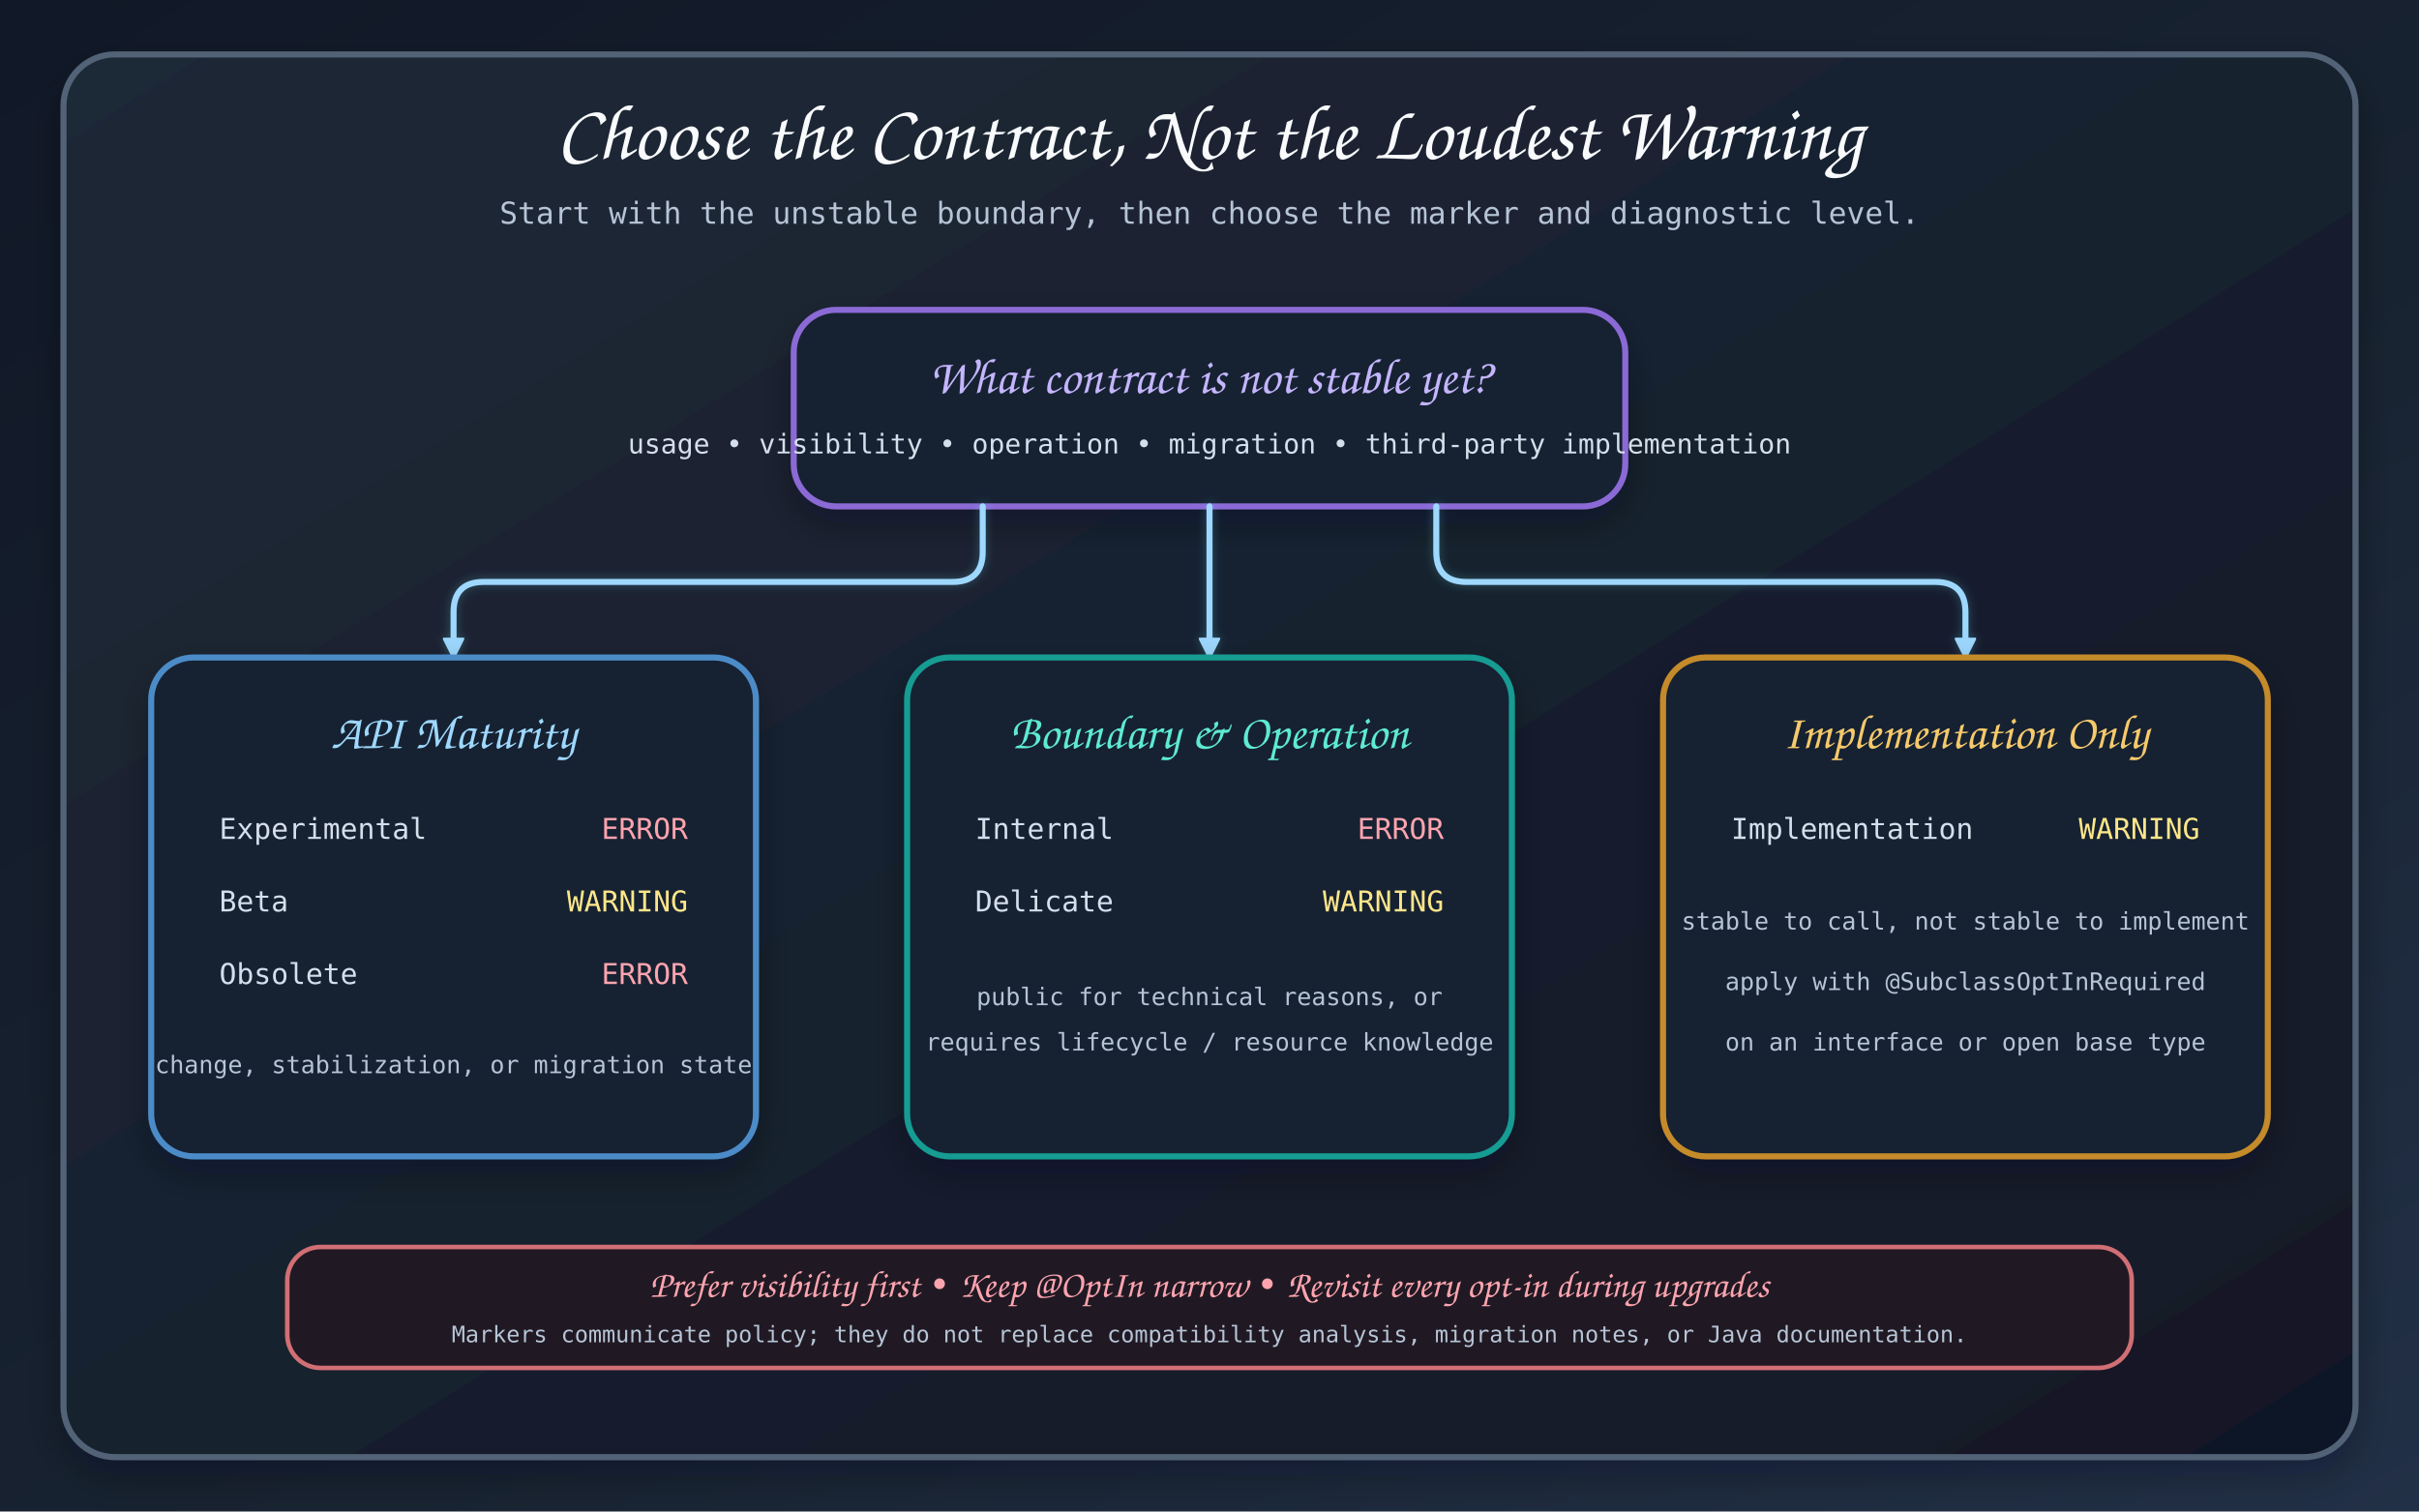
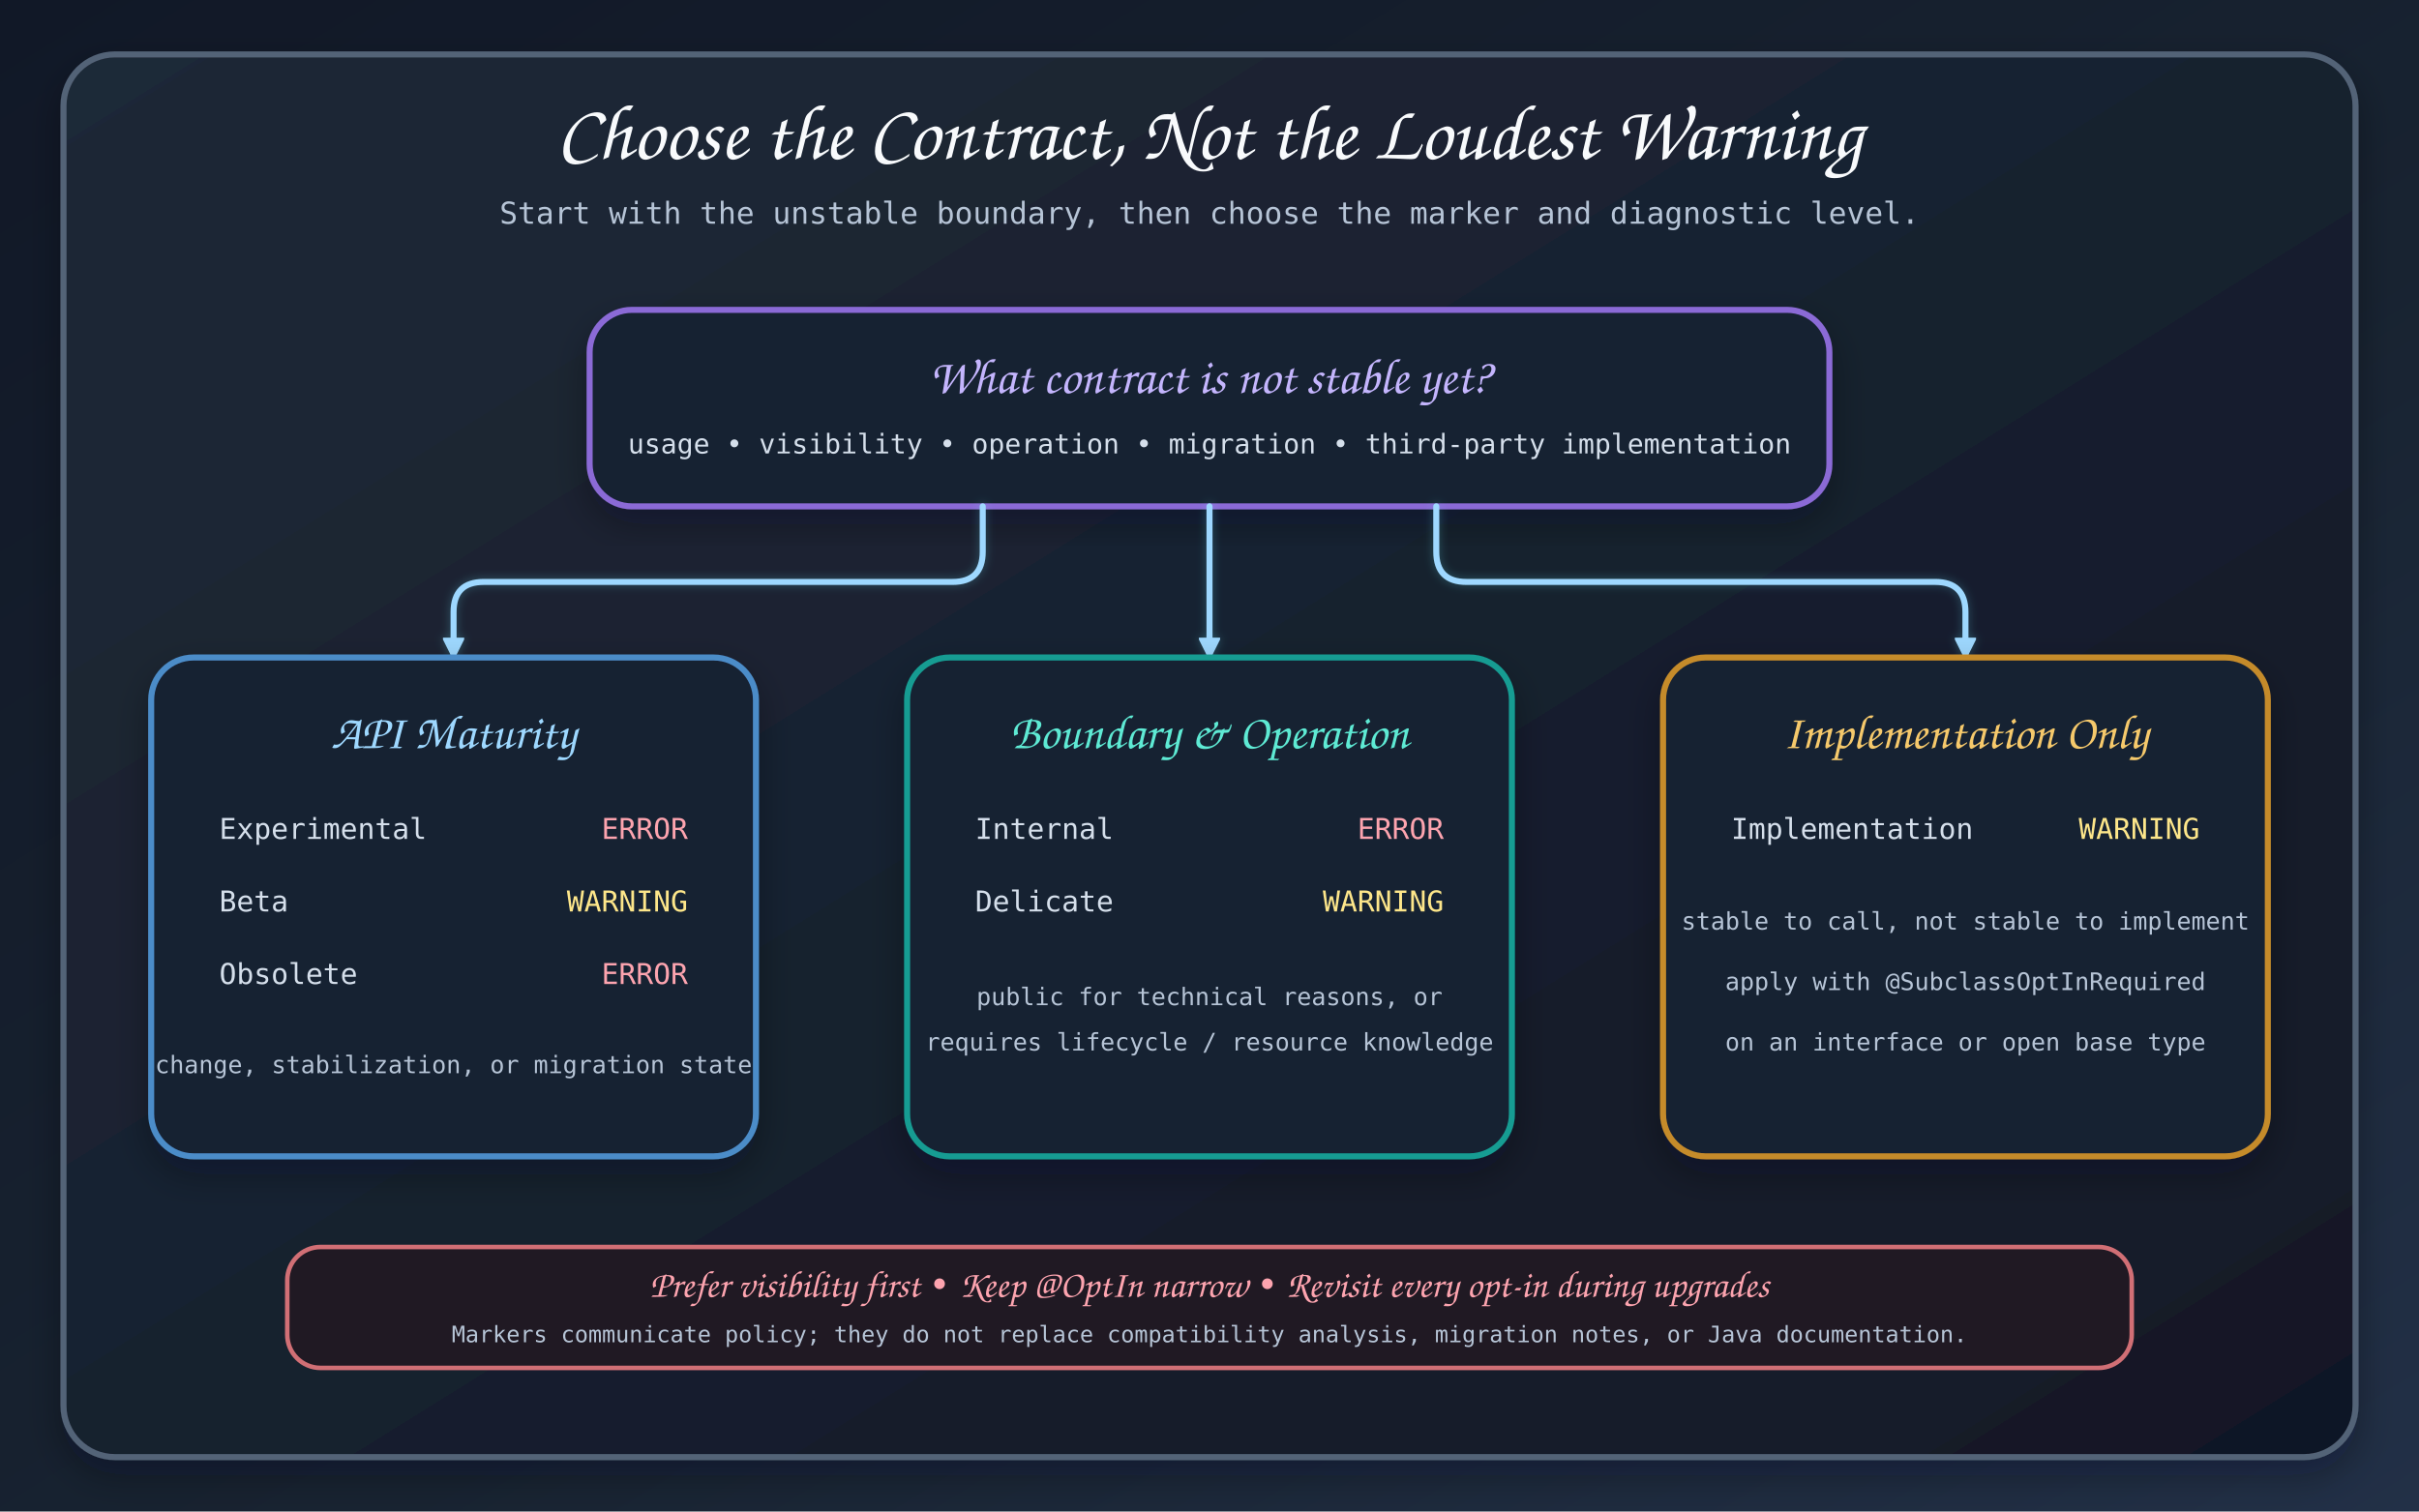
<svg xmlns="http://www.w3.org/2000/svg" width="1600" height="1000" viewBox="0 0 1600 1000" role="img" aria-labelledby="title desc">
  <defs>
    <marker id="flow-arrow" viewBox="0 0 14 14" refX="13" refY="7" markerWidth="14" markerHeight="14" orient="auto" markerUnits="userSpaceOnUse">
      <path d="M 0 0 L 14 7 L 0 14 Z" fill="#9ed8ff" stroke="#9ed8ff" />
    </marker>
    <linearGradient id="canvas" x1="0" y1="0" x2="1" y2="1">
      <stop offset="0%" stop-color="#111827" />
      <stop offset="58%" stop-color="#182331" />
      <stop offset="100%" stop-color="#223047" />
    </linearGradient>
    <linearGradient id="panel" x1="0" y1="0" x2="1" y2="1">
      <stop offset="0%" stop-color="#1f2937" />
      <stop offset="100%" stop-color="#111827" />
    </linearGradient>
    <filter id="shadow" x="-20%" y="-20%" width="140%" height="140%">
      <feDropShadow dx="0" dy="10" stdDeviation="12" flood-color="#020617" flood-opacity="0.32" />
    </filter>
    <filter id="line-glow" filterUnits="userSpaceOnUse" x="-20" y="-20" width="1640" height="1040">
      <feDropShadow dx="0" dy="0" stdDeviation="3" flood-color="#67e8f9" flood-opacity="0.28" />
    </filter>
  </defs>
  <rect width="1600" height="1000" fill="url(#canvas)" />
  <rect x="42" y="36" width="1516" height="928" rx="34" fill="url(#panel)" stroke="#536377" stroke-width="4" filter="url(#shadow)" />
  <text x="800" y="105" text-anchor="middle" font-family="Architects Daughter, Comic Sans MS, cursive" font-size="52" fill="#f8fafc">Choose the Contract, Not the Loudest Warning</text>
  <text x="800" y="148" text-anchor="middle" font-family="Comic Mono, ui-monospace, monospace" font-size="20" fill="#b6c4d6">Start with the unstable boundary, then choose the marker and diagnostic level.</text>
-   <rect x="525" y="205" width="550" height="130" rx="28" fill="#172033" stroke="#8b6bd6" stroke-width="4" filter="url(#shadow)" />
+   <rect x="390" y="205" width="820" height="130" rx="28" fill="#172033" stroke="#8b6bd6" stroke-width="4" filter="url(#shadow)" />
  <text x="800" y="260" text-anchor="middle" font-family="Architects Daughter, Comic Sans MS, cursive" font-size="33" fill="#c4b5fd">What contract is not stable yet?</text>
  <text x="800" y="300" text-anchor="middle" font-family="Comic Mono, ui-monospace, monospace" font-size="18" fill="#d5dfeb">usage • visibility • operation • migration • third-party implementation</text>
  <g fill="none" stroke="#9ed8ff" stroke-width="4" stroke-linecap="round" stroke-linejoin="round">
    <path d="M 650 335 V 365 Q 650 385 630 385 H 320 Q 300 385 300 405 V 435" marker-end="url(#flow-arrow)" filter="url(#line-glow)" />
    <path d="M 800 335 V 435" marker-end="url(#flow-arrow)" filter="url(#line-glow)" />
    <path d="M 950 335 V 365 Q 950 385 970 385 H 1280 Q 1300 385 1300 405 V 435" marker-end="url(#flow-arrow)" filter="url(#line-glow)" />
  </g>
  <g filter="url(#shadow)">
    <rect x="100" y="435" width="400" height="330" rx="28" fill="#172033" stroke="#4c8cc8" stroke-width="4" />
    <rect x="600" y="435" width="400" height="330" rx="28" fill="#172033" stroke="#159c92" stroke-width="4" />
    <rect x="1100" y="435" width="400" height="330" rx="28" fill="#172033" stroke="#c58b2a" stroke-width="4" />
  </g>
  <text x="300" y="495" text-anchor="middle" font-family="Architects Daughter, Comic Sans MS, cursive" font-size="32" fill="#9ed8ff">API Maturity</text>
  <text x="800" y="495" text-anchor="middle" font-family="Architects Daughter, Comic Sans MS, cursive" font-size="32" fill="#5eead4">Boundary &amp; Operation</text>
  <text x="1300" y="495" text-anchor="middle" font-family="Architects Daughter, Comic Sans MS, cursive" font-size="32" fill="#f6c96b">Implementation Only</text>
  <g font-family="Comic Mono, ui-monospace, monospace" font-size="19" fill="#d5dfeb">
    <text x="145" y="555">Experimental</text>
    <text x="455" y="555" text-anchor="end" fill="#fda4af">ERROR</text>
    <text x="145" y="603">Beta</text>
    <text x="455" y="603" text-anchor="end" fill="#fde68a">WARNING</text>
    <text x="145" y="651">Obsolete</text>
    <text x="455" y="651" text-anchor="end" fill="#fda4af">ERROR</text>
    <text x="300" y="710" text-anchor="middle" font-size="16" fill="#b6c4d6">change, stabilization, or migration state</text>
    <text x="645" y="555">Internal</text>
    <text x="955" y="555" text-anchor="end" fill="#fda4af">ERROR</text>
    <text x="645" y="603">Delicate</text>
    <text x="955" y="603" text-anchor="end" fill="#fde68a">WARNING</text>
    <text x="800" y="665" text-anchor="middle" font-size="16" fill="#b6c4d6">public for technical reasons, or</text>
    <text x="800" y="695" text-anchor="middle" font-size="16" fill="#b6c4d6">requires lifecycle / resource knowledge</text>
    <text x="1145" y="555">Implementation</text>
    <text x="1455" y="555" text-anchor="end" fill="#fde68a">WARNING</text>
    <text x="1300" y="615" text-anchor="middle" font-size="16" fill="#b6c4d6">stable to call, not stable to implement</text>
    <text x="1300" y="655" text-anchor="middle" font-size="16" fill="#b6c4d6">apply with @SubclassOptInRequired</text>
    <text x="1300" y="695" text-anchor="middle" font-size="16" fill="#b6c4d6">on an interface or open base type</text>
  </g>
  <rect x="190" y="825" width="1220" height="80" rx="22" fill="#201923" stroke="#d16f75" stroke-width="3" />
  <text x="800" y="858" text-anchor="middle" font-family="Architects Daughter, Comic Sans MS, cursive" font-size="25" fill="#fda4af">Prefer visibility first • Keep @OptIn narrow • Revisit every opt-in during upgrades</text>
  <text x="800" y="888" text-anchor="middle" font-family="Comic Mono, ui-monospace, monospace" font-size="15" fill="#b6c4d6">Markers communicate policy; they do not replace compatibility analysis, migration notes, or Java documentation.</text>
</svg>
